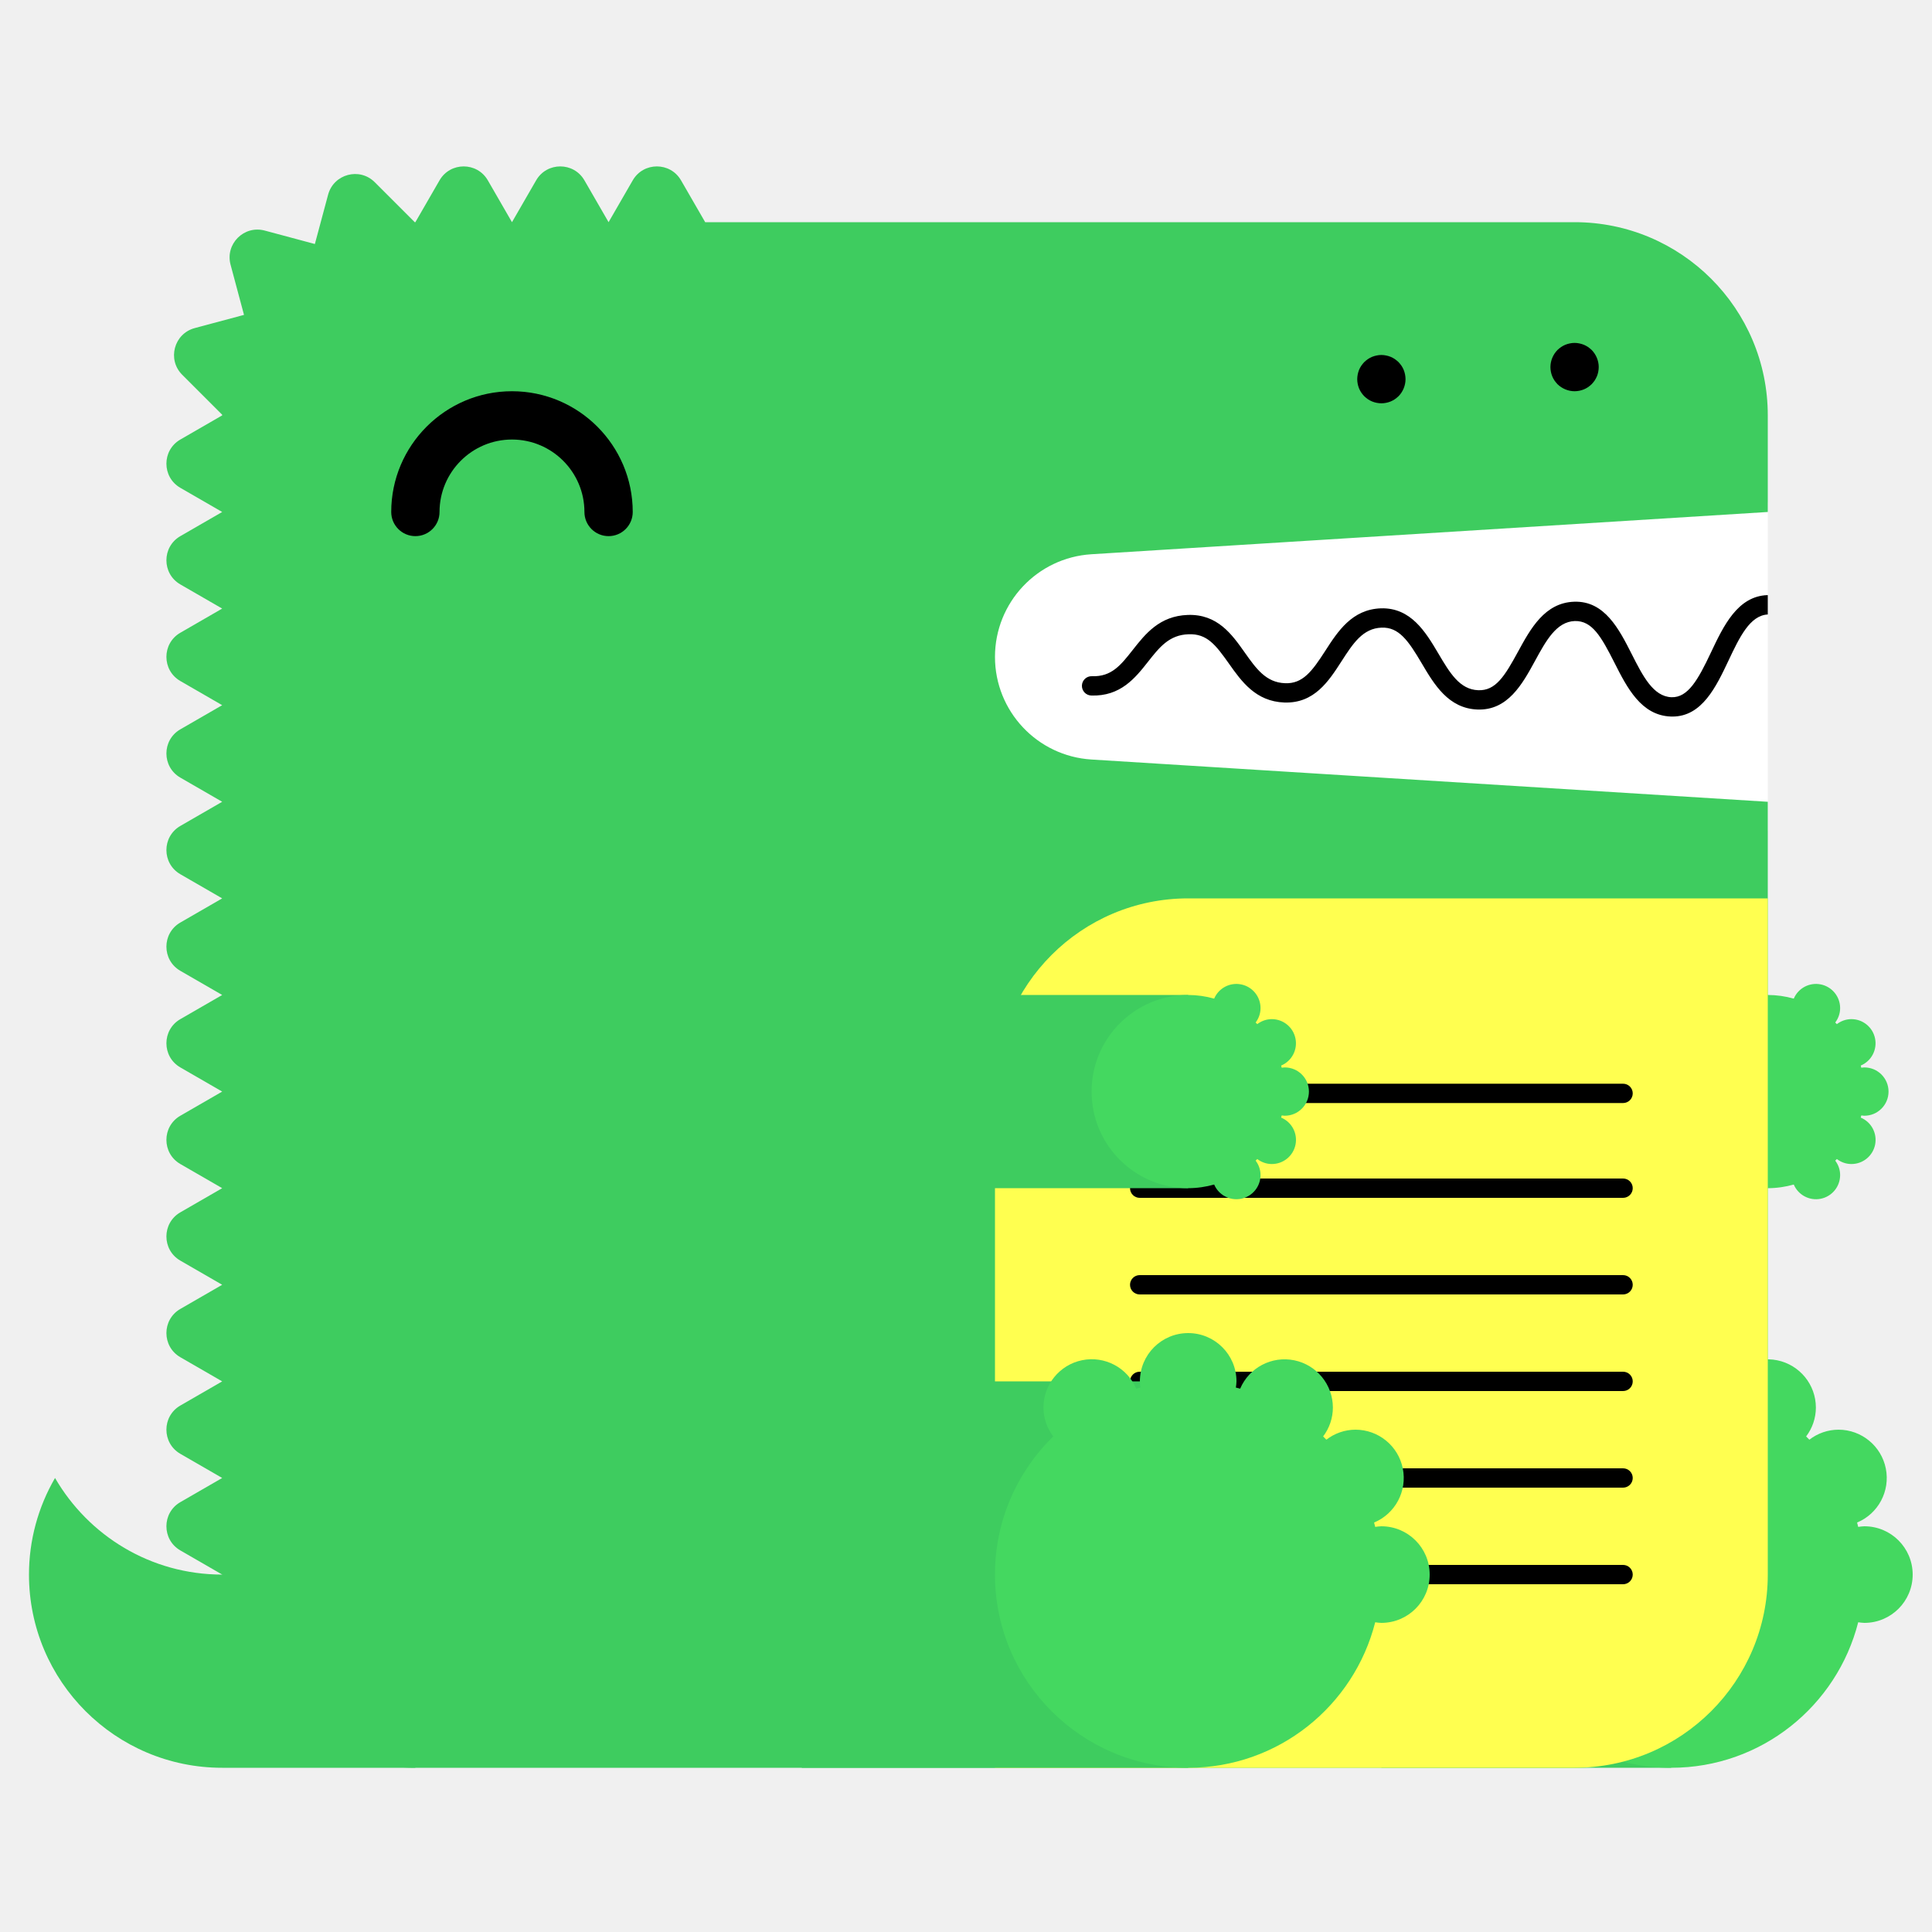
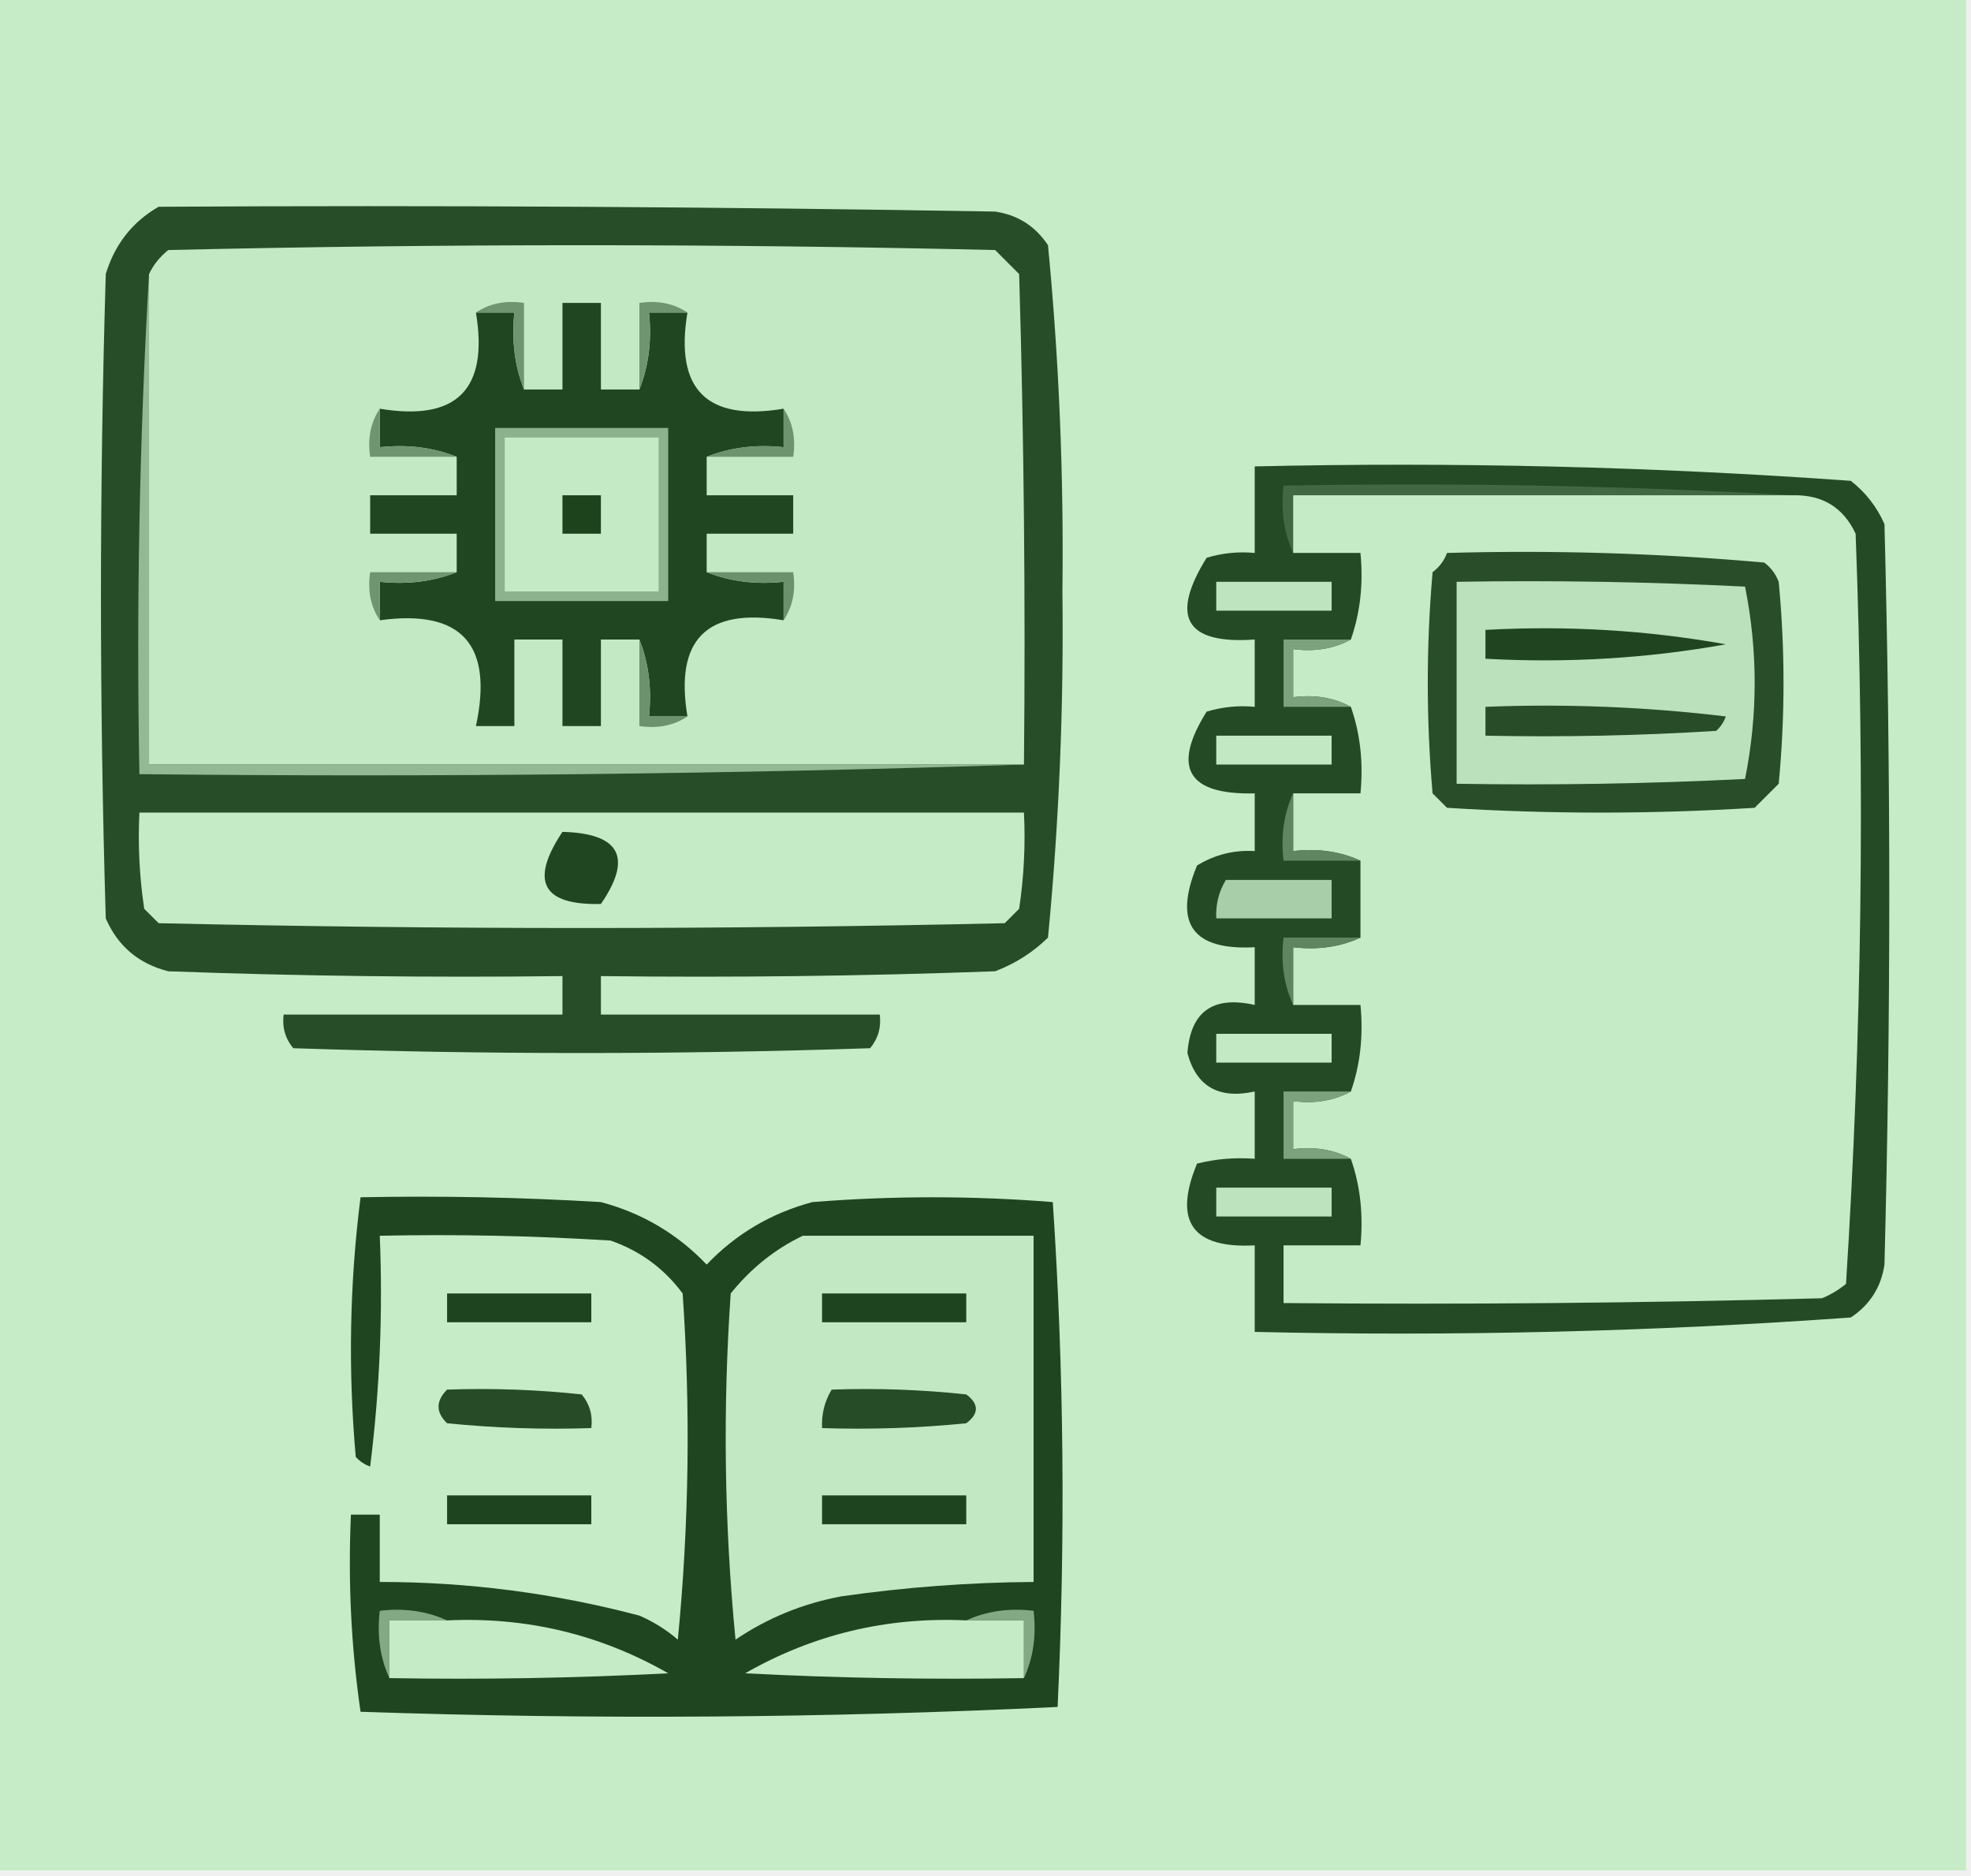
- <svg xmlns="http://www.w3.org/2000/svg" width="200" height="200" viewBox="0 0 200 200">
-   <g fill="none" fill-rule="evenodd">
-     <path fill="#FFF" d="M99 52h84v34H99z" />
-     <path d="M23 163c-7.398 0-13.843-4.027-17.303-10A19.886 19.886 0 0 0 3 163c0 11.046 8.954 20 20 20h20v-20H23z" fill="#3ECC5F" />
-     <path d="M112.98 57.376L183 53V43c0-11.046-8.954-20-20-20H73l-2.5-4.33c-1.112-1.925-3.889-1.925-5 0L63 23l-2.5-4.33c-1.111-1.925-3.889-1.925-5 0L53 23l-2.5-4.33c-1.111-1.925-3.889-1.925-5 0L43 23c-.022 0-.042.003-.065.003l-4.142-4.141c-1.57-1.571-4.252-.853-4.828 1.294l-1.369 5.104-5.192-1.392c-2.148-.575-4.111 1.389-3.535 3.536l1.39 5.193-5.102 1.367c-2.148.576-2.867 3.259-1.296 4.83l4.142 4.142c0 .021-.003.042-.003.064l-4.33 2.5c-1.925 1.111-1.925 3.889 0 5L23 53l-4.33 2.5c-1.925 1.111-1.925 3.889 0 5L23 63l-4.33 2.5c-1.925 1.111-1.925 3.889 0 5L23 73l-4.33 2.5c-1.925 1.111-1.925 3.889 0 5L23 83l-4.33 2.5c-1.925 1.111-1.925 3.889 0 5L23 93l-4.33 2.5c-1.925 1.111-1.925 3.889 0 5L23 103l-4.33 2.5c-1.925 1.111-1.925 3.889 0 5L23 113l-4.33 2.5c-1.925 1.111-1.925 3.889 0 5L23 123l-4.33 2.5c-1.925 1.111-1.925 3.889 0 5L23 133l-4.33 2.5c-1.925 1.111-1.925 3.889 0 5L23 143l-4.33 2.5c-1.925 1.111-1.925 3.889 0 5L23 153l-4.33 2.5c-1.925 1.111-1.925 3.889 0 5L23 163c0 11.046 8.954 20 20 20h120c11.046 0 20-8.954 20-20V83l-70.02-4.376A10.645 10.645 0 0 1 103 68c0-5.621 4.37-10.273 9.98-10.624" fill="#3ECC5F" />
-     <path fill="#3ECC5F" d="M143 183h30v-40h-30z" />
-     <path d="M193 158c-.219 0-.428.037-.639.064-.038-.15-.074-.301-.116-.451A5 5 0 0 0 190.32 148a4.96 4.96 0 0 0-3.016 1.036 26.531 26.531 0 0 0-.335-.336 4.955 4.955 0 0 0 1.011-2.987 5 5 0 0 0-9.599-1.959c-.148-.042-.297-.077-.445-.115.027-.211.064-.42.064-.639a5 5 0 0 0-5-5 5 5 0 0 0-5 5c0 .219.037.428.064.639-.148.038-.297.073-.445.115a4.998 4.998 0 0 0-9.599 1.959c0 1.125.384 2.151 1.011 2.987-3.717 3.632-6.031 8.693-6.031 14.3 0 11.046 8.954 20 20 20 9.339 0 17.16-6.41 19.361-15.064.211.027.42.064.639.064a5 5 0 0 0 5-5 5 5 0 0 0-5-5" fill="#44D860" />
-     <path fill="#3ECC5F" d="M153 123h30v-20h-30z" />
-     <path d="M193 115.5a2.5 2.5 0 1 0 0-5c-.109 0-.214.019-.319.032-.02-.075-.037-.15-.058-.225a2.501 2.501 0 0 0-.963-4.807c-.569 0-1.088.197-1.508.518a6.653 6.653 0 0 0-.168-.168c.314-.417.506-.931.506-1.494a2.5 2.5 0 0 0-4.8-.979A9.987 9.987 0 0 0 183 103c-5.522 0-10 4.478-10 10s4.478 10 10 10c.934 0 1.833-.138 2.69-.377a2.5 2.5 0 0 0 4.8-.979c0-.563-.192-1.077-.506-1.494.057-.055.113-.111.168-.168.42.321.939.518 1.508.518a2.5 2.5 0 0 0 .963-4.807c.021-.074.038-.15.058-.225.105.013.21.032.319.032" fill="#44D860" />
-     <path d="M63 55.5a2.5 2.5 0 0 1-2.5-2.5c0-4.136-3.364-7.5-7.5-7.5s-7.5 3.364-7.5 7.5a2.5 2.5 0 1 1-5 0c0-6.893 5.607-12.5 12.5-12.5S65.5 46.107 65.5 53a2.5 2.5 0 0 1-2.5 2.5" fill="#000" />
-     <path d="M103 183h60c11.046 0 20-8.954 20-20V93h-60c-11.046 0-20 8.954-20 20v70z" fill="#FFFF50" />
-     <path d="M168.02 124h-50.04a1 1 0 1 1 0-2h50.04a1 1 0 1 1 0 2m0 20h-50.04a1 1 0 1 1 0-2h50.04a1 1 0 1 1 0 2m0 20h-50.04a1 1 0 1 1 0-2h50.04a1 1 0 1 1 0 2m0-49.814h-50.04a1 1 0 1 1 0-2h50.04a1 1 0 1 1 0 2m0 19.814h-50.04a1 1 0 1 1 0-2h50.04a1 1 0 1 1 0 2m0 20h-50.04a1 1 0 1 1 0-2h50.04a1 1 0 1 1 0 2M183 61.611c-.012 0-.022-.006-.034-.005-3.09.105-4.552 3.196-5.842 5.923-1.346 2.85-2.387 4.703-4.093 4.647-1.889-.068-2.969-2.202-4.113-4.46-1.314-2.594-2.814-5.536-5.963-5.426-3.046.104-4.513 2.794-5.807 5.167-1.377 2.528-2.314 4.065-4.121 3.994-1.927-.07-2.951-1.805-4.136-3.813-1.321-2.236-2.848-4.75-5.936-4.664-2.994.103-4.465 2.385-5.763 4.4-1.373 2.13-2.335 3.428-4.165 3.351-1.973-.07-2.992-1.51-4.171-3.177-1.324-1.873-2.816-3.993-5.895-3.89-2.928.1-4.399 1.97-5.696 3.618-1.232 1.564-2.194 2.802-4.229 2.724a1 1 0 0 0-.072 2c3.017.101 4.545-1.8 5.872-3.487 1.177-1.496 2.193-2.787 4.193-2.855 1.926-.082 2.829 1.115 4.195 3.045 1.297 1.834 2.769 3.914 5.731 4.021 3.103.104 4.596-2.215 5.918-4.267 1.182-1.834 2.202-3.417 4.15-3.484 1.793-.067 2.769 1.35 4.145 3.681 1.297 2.197 2.766 4.686 5.787 4.796 3.125.108 4.634-2.62 5.949-5.035 1.139-2.088 2.214-4.06 4.119-4.126 1.793-.042 2.728 1.595 4.111 4.33 1.292 2.553 2.757 5.445 5.825 5.556l.169.003c3.064 0 4.518-3.075 5.805-5.794 1.139-2.41 2.217-4.68 4.067-4.773v-2z" fill="#000" />
-     <path fill="#3ECC5F" d="M83 183h40v-40H83z" />
-     <path d="M143 158c-.219 0-.428.037-.639.064-.038-.15-.074-.301-.116-.451A5 5 0 0 0 140.32 148a4.96 4.96 0 0 0-3.016 1.036 26.531 26.531 0 0 0-.335-.336 4.955 4.955 0 0 0 1.011-2.987 5 5 0 0 0-9.599-1.959c-.148-.042-.297-.077-.445-.115.027-.211.064-.42.064-.639a5 5 0 0 0-5-5 5 5 0 0 0-5 5c0 .219.037.428.064.639-.148.038-.297.073-.445.115a4.998 4.998 0 0 0-9.599 1.959c0 1.125.384 2.151 1.011 2.987-3.717 3.632-6.031 8.693-6.031 14.3 0 11.046 8.954 20 20 20 9.339 0 17.16-6.41 19.361-15.064.211.027.42.064.639.064a5 5 0 0 0 5-5 5 5 0 0 0-5-5" fill="#44D860" />
-     <path fill="#3ECC5F" d="M83 123h40v-20H83z" />
-     <path d="M133 115.5a2.5 2.5 0 1 0 0-5c-.109 0-.214.019-.319.032-.02-.075-.037-.15-.058-.225a2.501 2.501 0 0 0-.963-4.807c-.569 0-1.088.197-1.508.518a6.653 6.653 0 0 0-.168-.168c.314-.417.506-.931.506-1.494a2.5 2.5 0 0 0-4.8-.979A9.987 9.987 0 0 0 123 103c-5.522 0-10 4.478-10 10s4.478 10 10 10c.934 0 1.833-.138 2.69-.377a2.5 2.5 0 0 0 4.8-.979c0-.563-.192-1.077-.506-1.494.057-.055.113-.111.168-.168.42.321.939.518 1.508.518a2.5 2.5 0 0 0 .963-4.807c.021-.074.038-.15.058-.225.105.013.21.032.319.032" fill="#44D860" />
-     <path d="M143 41.75c-.16 0-.33-.02-.49-.05a2.52 2.52 0 0 1-.47-.14c-.15-.06-.29-.14-.431-.23-.13-.09-.259-.2-.38-.31-.109-.12-.219-.24-.309-.38s-.17-.28-.231-.43a2.619 2.619 0 0 1-.189-.96c0-.16.02-.33.05-.49.03-.16.08-.31.139-.47.061-.15.141-.29.231-.43.09-.13.2-.26.309-.38.121-.11.25-.22.38-.31.141-.09.281-.17.431-.23.149-.06.31-.11.47-.14.32-.07.65-.07.98 0 .159.03.32.08.47.14.149.06.29.14.43.23.13.09.259.2.38.31.11.12.22.25.31.38.09.14.17.28.23.43.06.16.11.31.14.47.029.16.05.33.05.49 0 .66-.271 1.31-.73 1.77-.121.11-.25.22-.38.31-.14.09-.281.17-.43.23a2.565 2.565 0 0 1-.96.19m20-1.25c-.66 0-1.3-.27-1.771-.73a3.802 3.802 0 0 1-.309-.38c-.09-.14-.17-.28-.231-.43a2.619 2.619 0 0 1-.189-.96c0-.66.27-1.3.729-1.77.121-.11.25-.22.38-.31.141-.09.281-.17.431-.23.149-.06.31-.11.47-.14.32-.07.66-.07.98 0 .159.03.32.08.47.14.149.06.29.14.43.23.13.09.259.2.38.31.459.47.73 1.11.73 1.77 0 .16-.021.33-.05.49-.03.16-.08.32-.14.47-.07.15-.14.29-.23.43-.09.13-.2.26-.31.38-.121.11-.25.22-.38.31-.14.09-.281.17-.43.23a2.565 2.565 0 0 1-.96.19" fill="#000" />
+ <svg xmlns="http://www.w3.org/2000/svg" version="1.1" width="205px" height="195px" style="shape-rendering:geometricPrecision; text-rendering:geometricPrecision; image-rendering:optimizeQuality; fill-rule:evenodd; clip-rule:evenodd">
+   <g>
+     <path style="opacity:1" fill="#c6ecc7" d="M -0.5,-0.5 C 67.833,-0.5 136.167,-0.5 204.5,-0.5C 204.5,64.5 204.5,129.5 204.5,194.5C 136.167,194.5 67.833,194.5 -0.5,194.5C -0.5,129.5 -0.5,64.5 -0.5,-0.5 Z" />
+   </g>
+   <g>
+     <path style="opacity:1" fill="#274d28" d="M 16.5,21.5 C 45.502,21.333 74.502,21.5 103.5,22C 105.848,22.346 107.681,23.512 109,25.5C 110.147,37.408 110.647,49.408 110.5,61.5C 110.647,73.592 110.147,85.592 109,97.5C 107.421,99.041 105.587,100.208 103.5,101C 89.837,101.5 76.171,101.667 62.5,101.5C 62.5,102.833 62.5,104.167 62.5,105.5C 72.167,105.5 81.833,105.5 91.5,105.5C 91.67,106.822 91.337,107.989 90.5,109C 70.5,109.667 50.5,109.667 30.5,109C 29.663,107.989 29.33,106.822 29.5,105.5C 39.167,105.5 48.833,105.5 58.5,105.5C 58.5,104.167 58.5,102.833 58.5,101.5C 44.829,101.667 31.163,101.5 17.5,101C 14.417,100.214 12.251,98.381 11,95.5C 10.333,73.167 10.333,50.833 11,28.5C 11.938,25.402 13.772,23.069 16.5,21.5 Z" />
+   </g>
+   <g>
+     <path style="opacity:1" fill="#c3e9c4" d="M 106.5,79.5 C 76.167,79.5 45.833,79.5 15.5,79.5C 15.5,62.5 15.5,45.5 15.5,28.5C 15.953,27.542 16.619,26.708 17.5,26C 46.167,25.333 74.833,25.333 103.5,26C 104.333,26.833 105.167,27.667 106,28.5C 106.5,45.497 106.667,62.497 106.5,79.5 Z" />
+   </g>
+   <g>
+     <path style="opacity:1" fill="#204621" d="M 66.5,40.5 C 67.473,38.052 67.806,35.385 67.5,32.5C 68.833,32.5 70.167,32.5 71.5,32.5C 70.167,40.5 73.5,43.833 81.5,42.5C 81.5,43.833 81.5,45.167 81.5,46.5C 78.615,46.194 75.948,46.527 73.5,47.5C 73.5,48.833 73.5,50.167 73.5,51.5C 76.5,51.5 79.5,51.5 82.5,51.5C 82.5,52.833 82.5,54.167 82.5,55.5C 79.5,55.5 76.5,55.5 73.5,55.5C 73.5,56.833 73.5,58.167 73.5,59.5C 75.948,60.473 78.615,60.806 81.5,60.5C 81.5,61.833 81.5,63.167 81.5,64.5C 73.5,63.167 70.167,66.5 71.5,74.5C 70.167,74.5 68.833,74.5 67.5,74.5C 67.806,71.615 67.473,68.948 66.5,66.5C 65.167,66.5 63.833,66.5 62.5,66.5C 62.5,69.5 62.5,72.5 62.5,75.5C 61.167,75.5 59.833,75.5 58.5,75.5C 58.5,72.5 58.5,69.5 58.5,66.5C 56.833,66.5 55.167,66.5 53.5,66.5C 53.5,69.5 53.5,72.5 53.5,75.5C 52.167,75.5 50.833,75.5 49.5,75.5C 51.332,67.002 47.999,63.335 39.5,64.5C 39.5,63.167 39.5,61.833 39.5,60.5C 42.385,60.806 45.052,60.473 47.5,59.5C 47.5,58.167 47.5,56.833 47.5,55.5C 44.5,55.5 41.5,55.5 38.5,55.5C 38.5,54.167 38.5,52.833 38.5,51.5C 41.5,51.5 44.5,51.5 47.5,51.5C 47.5,50.167 47.5,48.833 47.5,47.5C 45.052,46.527 42.385,46.194 39.5,46.5C 39.5,45.167 39.5,43.833 39.5,42.5C 47.5,43.833 50.833,40.5 49.5,32.5C 50.833,32.5 52.167,32.5 53.5,32.5C 53.194,35.385 53.527,38.052 54.5,40.5C 55.833,40.5 57.167,40.5 58.5,40.5C 58.5,37.5 58.5,34.5 58.5,31.5C 59.833,31.5 61.167,31.5 62.5,31.5C 62.5,34.5 62.5,37.5 62.5,40.5C 63.833,40.5 65.167,40.5 66.5,40.5 Z" />
+   </g>
+   <g>
+     <path style="opacity:1" fill="#6f9570" d="M 49.5,32.5 C 50.919,31.549 52.585,31.215 54.5,31.5C 54.5,34.5 54.5,37.5 54.5,40.5C 53.527,38.052 53.194,35.385 53.5,32.5C 52.167,32.5 50.833,32.5 49.5,32.5 Z" />
+   </g>
+   <g>
+     <path style="opacity:1" fill="#6f9570" d="M 71.5,32.5 C 70.167,32.5 68.833,32.5 67.5,32.5C 67.806,35.385 67.473,38.052 66.5,40.5C 66.5,37.5 66.5,34.5 66.5,31.5C 68.415,31.215 70.081,31.549 71.5,32.5 Z" />
+   </g>
+   <g>
+     <path style="opacity:1" fill="#6f9570" d="M 39.5,42.5 C 39.5,43.833 39.5,45.167 39.5,46.5C 42.385,46.194 45.052,46.527 47.5,47.5C 44.5,47.5 41.5,47.5 38.5,47.5C 38.215,45.585 38.549,43.919 39.5,42.5 Z" />
+   </g>
+   <g>
+     <path style="opacity:1" fill="#6d936e" d="M 81.5,42.5 C 82.451,43.919 82.784,45.585 82.5,47.5C 79.5,47.5 76.5,47.5 73.5,47.5C 75.948,46.527 78.615,46.194 81.5,46.5C 81.5,45.167 81.5,43.833 81.5,42.5 Z" />
+   </g>
+   <g>
+     <path style="opacity:1" fill="#244a25" d="M 130.5,48.5 C 151.259,48.023 171.925,48.523 192.5,50C 194.049,51.214 195.215,52.714 196,54.5C 196.667,80.167 196.667,105.833 196,131.5C 195.654,133.848 194.487,135.681 192.5,137C 171.925,138.477 151.259,138.977 130.5,138.5C 130.5,135.5 130.5,132.5 130.5,129.5C 124.011,129.844 122.011,127.01 124.5,121C 126.473,120.505 128.473,120.338 130.5,120.5C 130.5,118.167 130.5,115.833 130.5,113.5C 126.76,114.32 124.427,112.987 123.5,109.5C 123.826,105.187 126.159,103.52 130.5,104.5C 130.5,102.5 130.5,100.5 130.5,98.5C 124.011,98.844 122.011,96.01 124.5,90C 126.345,88.872 128.345,88.372 130.5,88.5C 130.5,86.5 130.5,84.5 130.5,82.5C 123.514,82.669 121.847,79.836 125.5,74C 127.134,73.507 128.801,73.34 130.5,73.5C 130.5,71.167 130.5,68.833 130.5,66.5C 123.324,67.015 121.658,64.182 125.5,58C 127.134,57.507 128.801,57.34 130.5,57.5C 130.5,54.5 130.5,51.5 130.5,48.5 Z" />
+   </g>
+   <g>
+     <path style="opacity:1" fill="#426843" d="M 186.5,51.5 C 169.167,51.5 151.833,51.5 134.5,51.5C 134.5,53.5 134.5,55.5 134.5,57.5C 133.532,55.393 133.198,53.059 133.5,50.5C 151.341,50.17 169.008,50.503 186.5,51.5 Z" />
+   </g>
+   <g>
+     <path style="opacity:1" fill="#c5ebc6" d="M 186.5,51.5 C 189.561,51.444 191.728,52.778 193,55.5C 193.981,81.587 193.648,107.587 192,133.5C 191.25,134.126 190.416,134.626 189.5,135C 170.836,135.5 152.17,135.667 133.5,135.5C 133.5,133.5 133.5,131.5 133.5,129.5C 136.167,129.5 138.833,129.5 141.5,129.5C 141.81,126.287 141.477,123.287 140.5,120.5C 138.735,119.539 136.735,119.205 134.5,119.5C 134.5,117.833 134.5,116.167 134.5,114.5C 136.735,114.795 138.735,114.461 140.5,113.5C 141.477,110.713 141.81,107.713 141.5,104.5C 139.167,104.5 136.833,104.5 134.5,104.5C 134.5,102.5 134.5,100.5 134.5,98.5C 137.059,98.802 139.393,98.468 141.5,97.5C 141.5,94.833 141.5,92.167 141.5,89.5C 139.393,88.532 137.059,88.198 134.5,88.5C 134.5,86.5 134.5,84.5 134.5,82.5C 136.833,82.5 139.167,82.5 141.5,82.5C 141.81,79.287 141.477,76.287 140.5,73.5C 138.735,72.539 136.735,72.205 134.5,72.5C 134.5,70.833 134.5,69.167 134.5,67.5C 136.735,67.795 138.735,67.461 140.5,66.5C 141.477,63.713 141.81,60.713 141.5,57.5C 139.167,57.5 136.833,57.5 134.5,57.5C 134.5,55.5 134.5,53.5 134.5,51.5C 151.833,51.5 169.167,51.5 186.5,51.5 Z" />
+   </g>
+   <g>
+     <path style="opacity:1" fill="#284d28" d="M 150.5,57.5 C 161.552,57.189 172.552,57.523 183.5,58.5C 184.192,59.025 184.692,59.692 185,60.5C 185.667,67.5 185.667,74.5 185,81.5C 184.167,82.333 183.333,83.167 182.5,84C 171.833,84.667 161.167,84.667 150.5,84C 150,83.5 149.5,83 149,82.5C 148.333,74.833 148.333,67.167 149,59.5C 149.717,58.956 150.217,58.289 150.5,57.5 Z" />
+   </g>
+   <g>
+     <path style="opacity:1" fill="#6f9570" d="M 47.5,59.5 C 45.052,60.473 42.385,60.806 39.5,60.5C 39.5,61.833 39.5,63.167 39.5,64.5C 38.549,63.081 38.215,61.415 38.5,59.5C 41.5,59.5 44.5,59.5 47.5,59.5 Z" />
+   </g>
+   <g>
+     <path style="opacity:1" fill="#6b916c" d="M 73.5,59.5 C 76.5,59.5 79.5,59.5 82.5,59.5C 82.784,61.415 82.451,63.081 81.5,64.5C 81.5,63.167 81.5,61.833 81.5,60.5C 78.615,60.806 75.948,60.473 73.5,59.5 Z" />
+   </g>
+   <g>
+     <path style="opacity:1" fill="#8cb28d" d="M 51.5,44.5 C 57.5,44.5 63.5,44.5 69.5,44.5C 69.5,50.5 69.5,56.5 69.5,62.5C 63.5,62.5 57.5,62.5 51.5,62.5C 51.5,56.5 51.5,50.5 51.5,44.5 Z" />
+   </g>
+   <g>
+     <path style="opacity:1" fill="#c4eac5" d="M 52.5,45.5 C 57.833,45.5 63.167,45.5 68.5,45.5C 68.5,50.833 68.5,56.167 68.5,61.5C 63.167,61.5 57.833,61.5 52.5,61.5C 52.5,56.167 52.5,50.833 52.5,45.5 Z" />
+   </g>
+   <g>
+     <path style="opacity:1" fill="#1d431d" d="M 58.5,51.5 C 59.833,51.5 61.167,51.5 62.5,51.5C 62.5,52.833 62.5,54.167 62.5,55.5C 61.167,55.5 59.833,55.5 58.5,55.5C 58.5,54.167 58.5,52.833 58.5,51.5 Z" />
+   </g>
+   <g>
+     <path style="opacity:1" fill="#bee4bf" d="M 126.5,60.5 C 130.5,60.5 134.5,60.5 138.5,60.5C 138.5,61.5 138.5,62.5 138.5,63.5C 134.5,63.5 130.5,63.5 126.5,63.5C 126.5,62.5 126.5,61.5 126.5,60.5 Z" />
+   </g>
+   <g>
+     <path style="opacity:1" fill="#bbe1bc" d="M 151.5,60.5 C 161.506,60.334 171.506,60.5 181.5,61C 182.833,67.667 182.833,74.333 181.5,81C 171.506,81.5 161.506,81.666 151.5,81.5C 151.5,74.5 151.5,67.5 151.5,60.5 Z" />
+   </g>
+   <g>
+     <path style="opacity:1" fill="#1f441f" d="M 154.5,65.5 C 163.004,65.033 171.337,65.533 179.5,67C 171.337,68.467 163.004,68.967 154.5,68.5C 154.5,67.5 154.5,66.5 154.5,65.5 Z" />
+   </g>
+   <g>
+     <path style="opacity:1" fill="#6c926d" d="M 66.5,66.5 C 67.473,68.948 67.806,71.615 67.5,74.5C 68.833,74.5 70.167,74.5 71.5,74.5C 70.081,75.451 68.415,75.784 66.5,75.5C 66.5,72.5 66.5,69.5 66.5,66.5 Z" />
+   </g>
+   <g>
+     <path style="opacity:1" fill="#7ca27d" d="M 140.5,66.5 C 138.735,67.461 136.735,67.795 134.5,67.5C 134.5,69.167 134.5,70.833 134.5,72.5C 136.735,72.205 138.735,72.539 140.5,73.5C 138.167,73.5 135.833,73.5 133.5,73.5C 133.5,71.167 133.5,68.833 133.5,66.5C 135.833,66.5 138.167,66.5 140.5,66.5 Z" />
+   </g>
+   <g>
+     <path style="opacity:1" fill="#274c27" d="M 154.5,73.5 C 162.86,73.169 171.193,73.502 179.5,74.5C 179.291,75.086 178.957,75.586 178.5,76C 170.507,76.5 162.507,76.666 154.5,76.5C 154.5,75.5 154.5,74.5 154.5,73.5 Z" />
+   </g>
+   <g>
+     <path style="opacity:1" fill="#c2e8c3" d="M 126.5,76.5 C 130.5,76.5 134.5,76.5 138.5,76.5C 138.5,77.5 138.5,78.5 138.5,79.5C 134.5,79.5 130.5,79.5 126.5,79.5C 126.5,78.5 126.5,77.5 126.5,76.5 Z" />
+   </g>
+   <g>
+     <path style="opacity:1" fill="#93b994" d="M 15.5,28.5 C 15.5,45.5 15.5,62.5 15.5,79.5C 45.833,79.5 76.167,79.5 106.5,79.5C 76.004,80.498 45.338,80.832 14.5,80.5C 14.17,62.992 14.503,45.659 15.5,28.5 Z" />
+   </g>
+   <g>
+     <path style="opacity:1" fill="#c5ebc6" d="M 14.5,84.5 C 45.167,84.5 75.833,84.5 106.5,84.5C 106.665,87.85 106.498,91.183 106,94.5C 105.5,95 105,95.5 104.5,96C 75.167,96.667 45.833,96.667 16.5,96C 16,95.5 15.5,95 15,94.5C 14.502,91.183 14.335,87.85 14.5,84.5 Z" />
+   </g>
+   <g>
+     <path style="opacity:1" fill="#204621" d="M 58.5,86.5 C 64.488,86.664 65.821,89.164 62.5,94C 56.403,94.147 55.07,91.647 58.5,86.5 Z" />
+   </g>
+   <g>
+     <path style="opacity:1" fill="#608661" d="M 134.5,82.5 C 134.5,84.5 134.5,86.5 134.5,88.5C 137.059,88.198 139.393,88.532 141.5,89.5C 138.833,89.5 136.167,89.5 133.5,89.5C 133.198,86.941 133.532,84.607 134.5,82.5 Z" />
+   </g>
+   <g>
+     <path style="opacity:1" fill="#a8cea9" d="M 127.5,91.5 C 131.167,91.5 134.833,91.5 138.5,91.5C 138.5,92.833 138.5,94.167 138.5,95.5C 134.5,95.5 130.5,95.5 126.5,95.5C 126.433,94.041 126.766,92.708 127.5,91.5 Z" />
+   </g>
+   <g>
+     <path style="opacity:1" fill="#5f8560" d="M 141.5,97.5 C 139.393,98.468 137.059,98.802 134.5,98.5C 134.5,100.5 134.5,102.5 134.5,104.5C 133.532,102.393 133.198,100.059 133.5,97.5C 136.167,97.5 138.833,97.5 141.5,97.5 Z" />
+   </g>
+   <g>
+     <path style="opacity:1" fill="#c3e9c4" d="M 126.5,107.5 C 130.5,107.5 134.5,107.5 138.5,107.5C 138.5,108.5 138.5,109.5 138.5,110.5C 134.5,110.5 130.5,110.5 126.5,110.5C 126.5,109.5 126.5,108.5 126.5,107.5 Z" />
+   </g>
+   <g>
+     <path style="opacity:1" fill="#7ca27d" d="M 140.5,113.5 C 138.735,114.461 136.735,114.795 134.5,114.5C 134.5,116.167 134.5,117.833 134.5,119.5C 136.735,119.205 138.735,119.539 140.5,120.5C 138.167,120.5 135.833,120.5 133.5,120.5C 133.5,118.167 133.5,115.833 133.5,113.5C 135.833,113.5 138.167,113.5 140.5,113.5 Z" />
+   </g>
+   <g>
+     <path style="opacity:1" fill="#bde3be" d="M 126.5,123.5 C 130.5,123.5 134.5,123.5 138.5,123.5C 138.5,124.5 138.5,125.5 138.5,126.5C 134.5,126.5 130.5,126.5 126.5,126.5C 126.5,125.5 126.5,124.5 126.5,123.5 Z" />
+   </g>
+   <g>
+     <path style="opacity:1" fill="#1f4520" d="M 37.5,124.5 C 45.84,124.334 54.173,124.5 62.5,125C 66.794,126.145 70.461,128.312 73.5,131.5C 76.539,128.312 80.206,126.145 84.5,125C 92.833,124.333 101.167,124.333 109.5,125C 110.658,142.426 110.825,159.926 110,177.5C 85.906,178.661 61.739,178.827 37.5,178C 36.521,171.256 36.188,164.422 36.5,157.5C 37.5,157.5 38.5,157.5 39.5,157.5C 39.5,159.833 39.5,162.167 39.5,164.5C 48.648,164.497 57.648,165.664 66.5,168C 67.966,168.635 69.3,169.469 70.5,170.5C 71.666,158.514 71.833,146.514 71,134.5C 69.062,131.894 66.562,130.061 63.5,129C 55.507,128.5 47.507,128.334 39.5,128.5C 39.831,136.528 39.498,144.528 38.5,152.5C 37.914,152.291 37.414,151.957 37,151.5C 36.197,142.422 36.363,133.422 37.5,124.5 Z" />
+   </g>
+   <g>
+     <path style="opacity:1" fill="#c2e8c3" d="M 83.5,128.5 C 91.5,128.5 99.5,128.5 107.5,128.5C 107.5,140.5 107.5,152.5 107.5,164.5C 100.803,164.548 94.136,165.048 87.5,166C 83.491,166.748 79.824,168.248 76.5,170.5C 75.334,158.514 75.167,146.514 76,134.5C 78.114,131.879 80.614,129.879 83.5,128.5 Z" />
+   </g>
+   <g>
+     <path style="opacity:1" fill="#1e441f" d="M 46.5,134.5 C 51.5,134.5 56.5,134.5 61.5,134.5C 61.5,135.5 61.5,136.5 61.5,137.5C 56.5,137.5 51.5,137.5 46.5,137.5C 46.5,136.5 46.5,135.5 46.5,134.5 Z" />
+   </g>
+   <g>
+     <path style="opacity:1" fill="#1e441f" d="M 85.5,134.5 C 90.5,134.5 95.5,134.5 100.5,134.5C 100.5,135.5 100.5,136.5 100.5,137.5C 95.5,137.5 90.5,137.5 85.5,137.5C 85.5,136.5 85.5,135.5 85.5,134.5 Z" />
+   </g>
+   <g>
+     <path style="opacity:1" fill="#264b26" d="M 46.5,144.5 C 51.178,144.334 55.845,144.501 60.5,145C 61.337,146.011 61.67,147.178 61.5,148.5C 56.489,148.666 51.489,148.499 46.5,148C 45.316,146.855 45.316,145.688 46.5,144.5 Z" />
+   </g>
+   <g>
+     <path style="opacity:1" fill="#264c27" d="M 86.5,144.5 C 91.178,144.334 95.845,144.501 100.5,145C 101.833,146 101.833,147 100.5,148C 95.511,148.499 90.511,148.666 85.5,148.5C 85.433,147.041 85.766,145.708 86.5,144.5 Z" />
+   </g>
+   <g>
+     <path style="opacity:1" fill="#1e441f" d="M 46.5,155.5 C 51.5,155.5 56.5,155.5 61.5,155.5C 61.5,156.5 61.5,157.5 61.5,158.5C 56.5,158.5 51.5,158.5 46.5,158.5C 46.5,157.5 46.5,156.5 46.5,155.5 Z" />
+   </g>
+   <g>
+     <path style="opacity:1" fill="#1e441f" d="M 85.5,155.5 C 90.5,155.5 95.5,155.5 100.5,155.5C 100.5,156.5 100.5,157.5 100.5,158.5C 95.5,158.5 90.5,158.5 85.5,158.5C 85.5,157.5 85.5,156.5 85.5,155.5 Z" />
+   </g>
+   <g>
+     <path style="opacity:1" fill="#83a984" d="M 46.5,168.5 C 44.5,168.5 42.5,168.5 40.5,168.5C 40.5,170.5 40.5,172.5 40.5,174.5C 39.532,172.393 39.198,170.059 39.5,167.5C 42.059,167.198 44.393,167.532 46.5,168.5 Z" />
+   </g>
+   <g>
+     <path style="opacity:1" fill="#c5ebc6" d="M 46.5,168.5 C 54.744,168.114 62.41,169.947 69.5,174C 59.839,174.5 50.172,174.666 40.5,174.5C 40.5,172.5 40.5,170.5 40.5,168.5C 42.5,168.5 44.5,168.5 46.5,168.5 Z" />
+   </g>
+   <g>
+     <path style="opacity:1" fill="#c5ebc6" d="M 100.5,168.5 C 102.5,168.5 104.5,168.5 106.5,168.5C 106.5,170.5 106.5,172.5 106.5,174.5C 96.828,174.666 87.161,174.5 77.5,174C 84.59,169.947 92.256,168.114 100.5,168.5 Z" />
+   </g>
+   <g>
+     <path style="opacity:1" fill="#83a984" d="M 100.5,168.5 C 102.607,167.532 104.941,167.198 107.5,167.5C 107.802,170.059 107.468,172.393 106.5,174.5C 106.5,172.5 106.5,170.5 106.5,168.5C 104.5,168.5 102.5,168.5 100.5,168.5 Z" />
  </g>
</svg>
